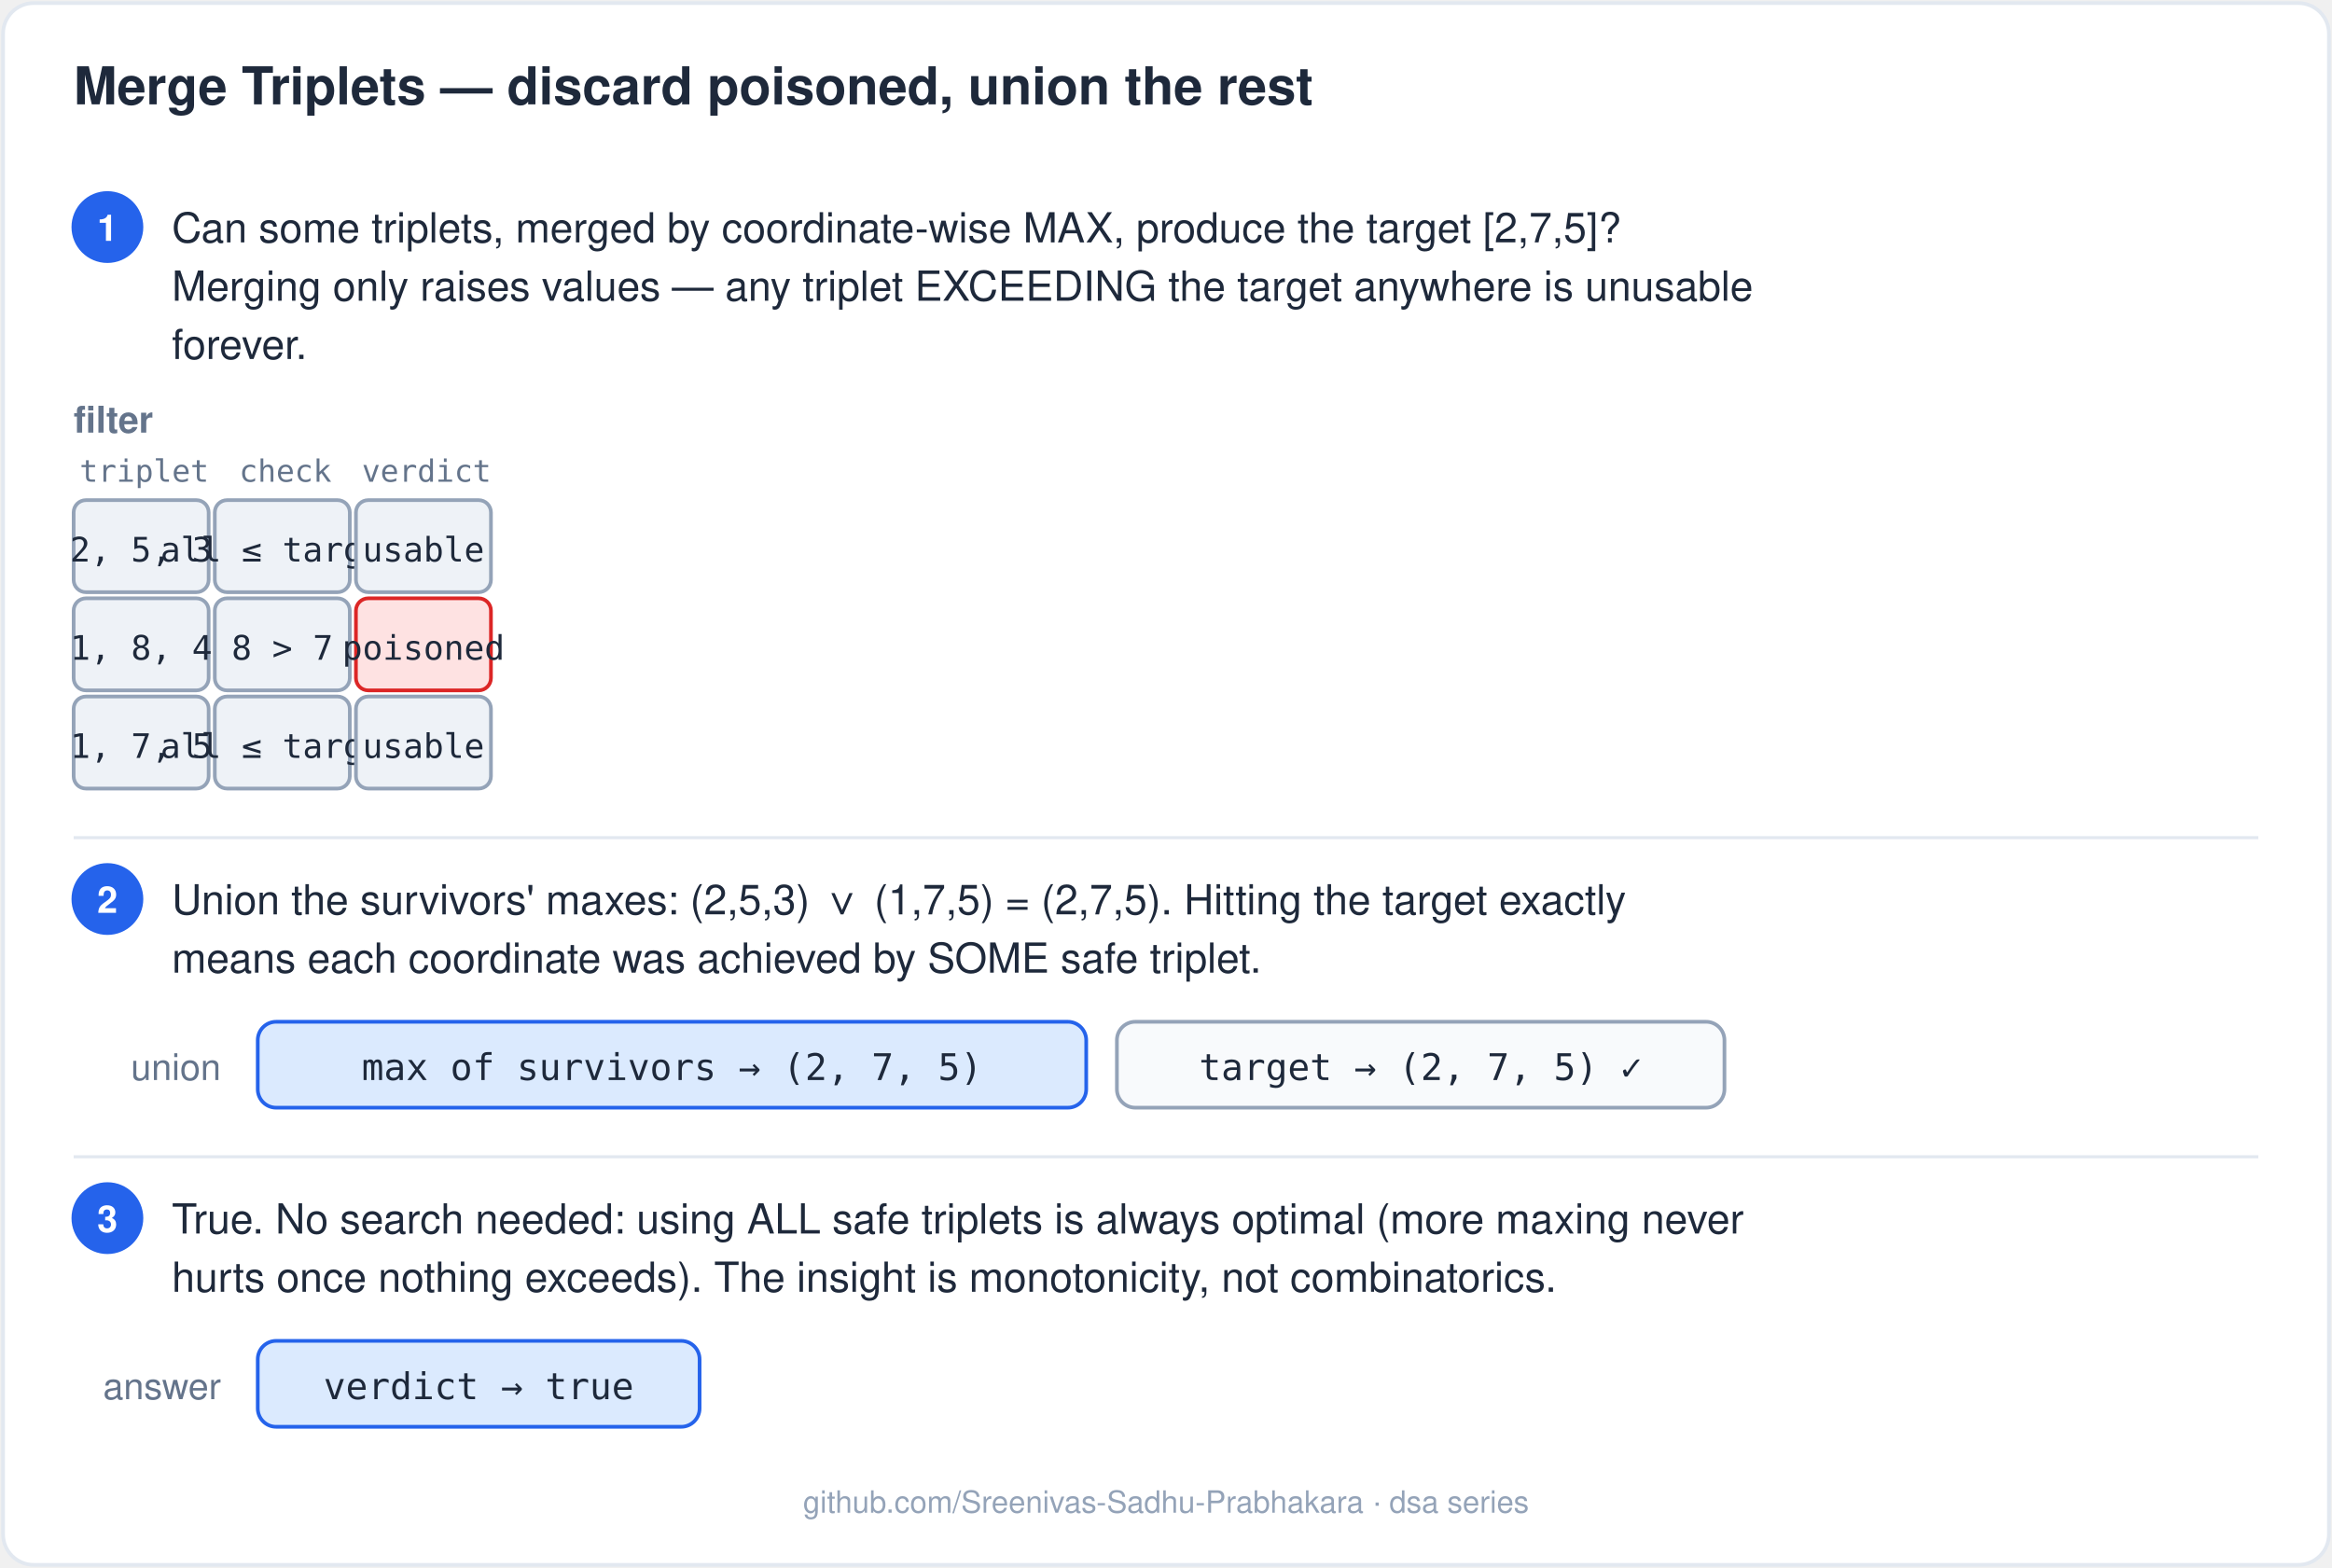
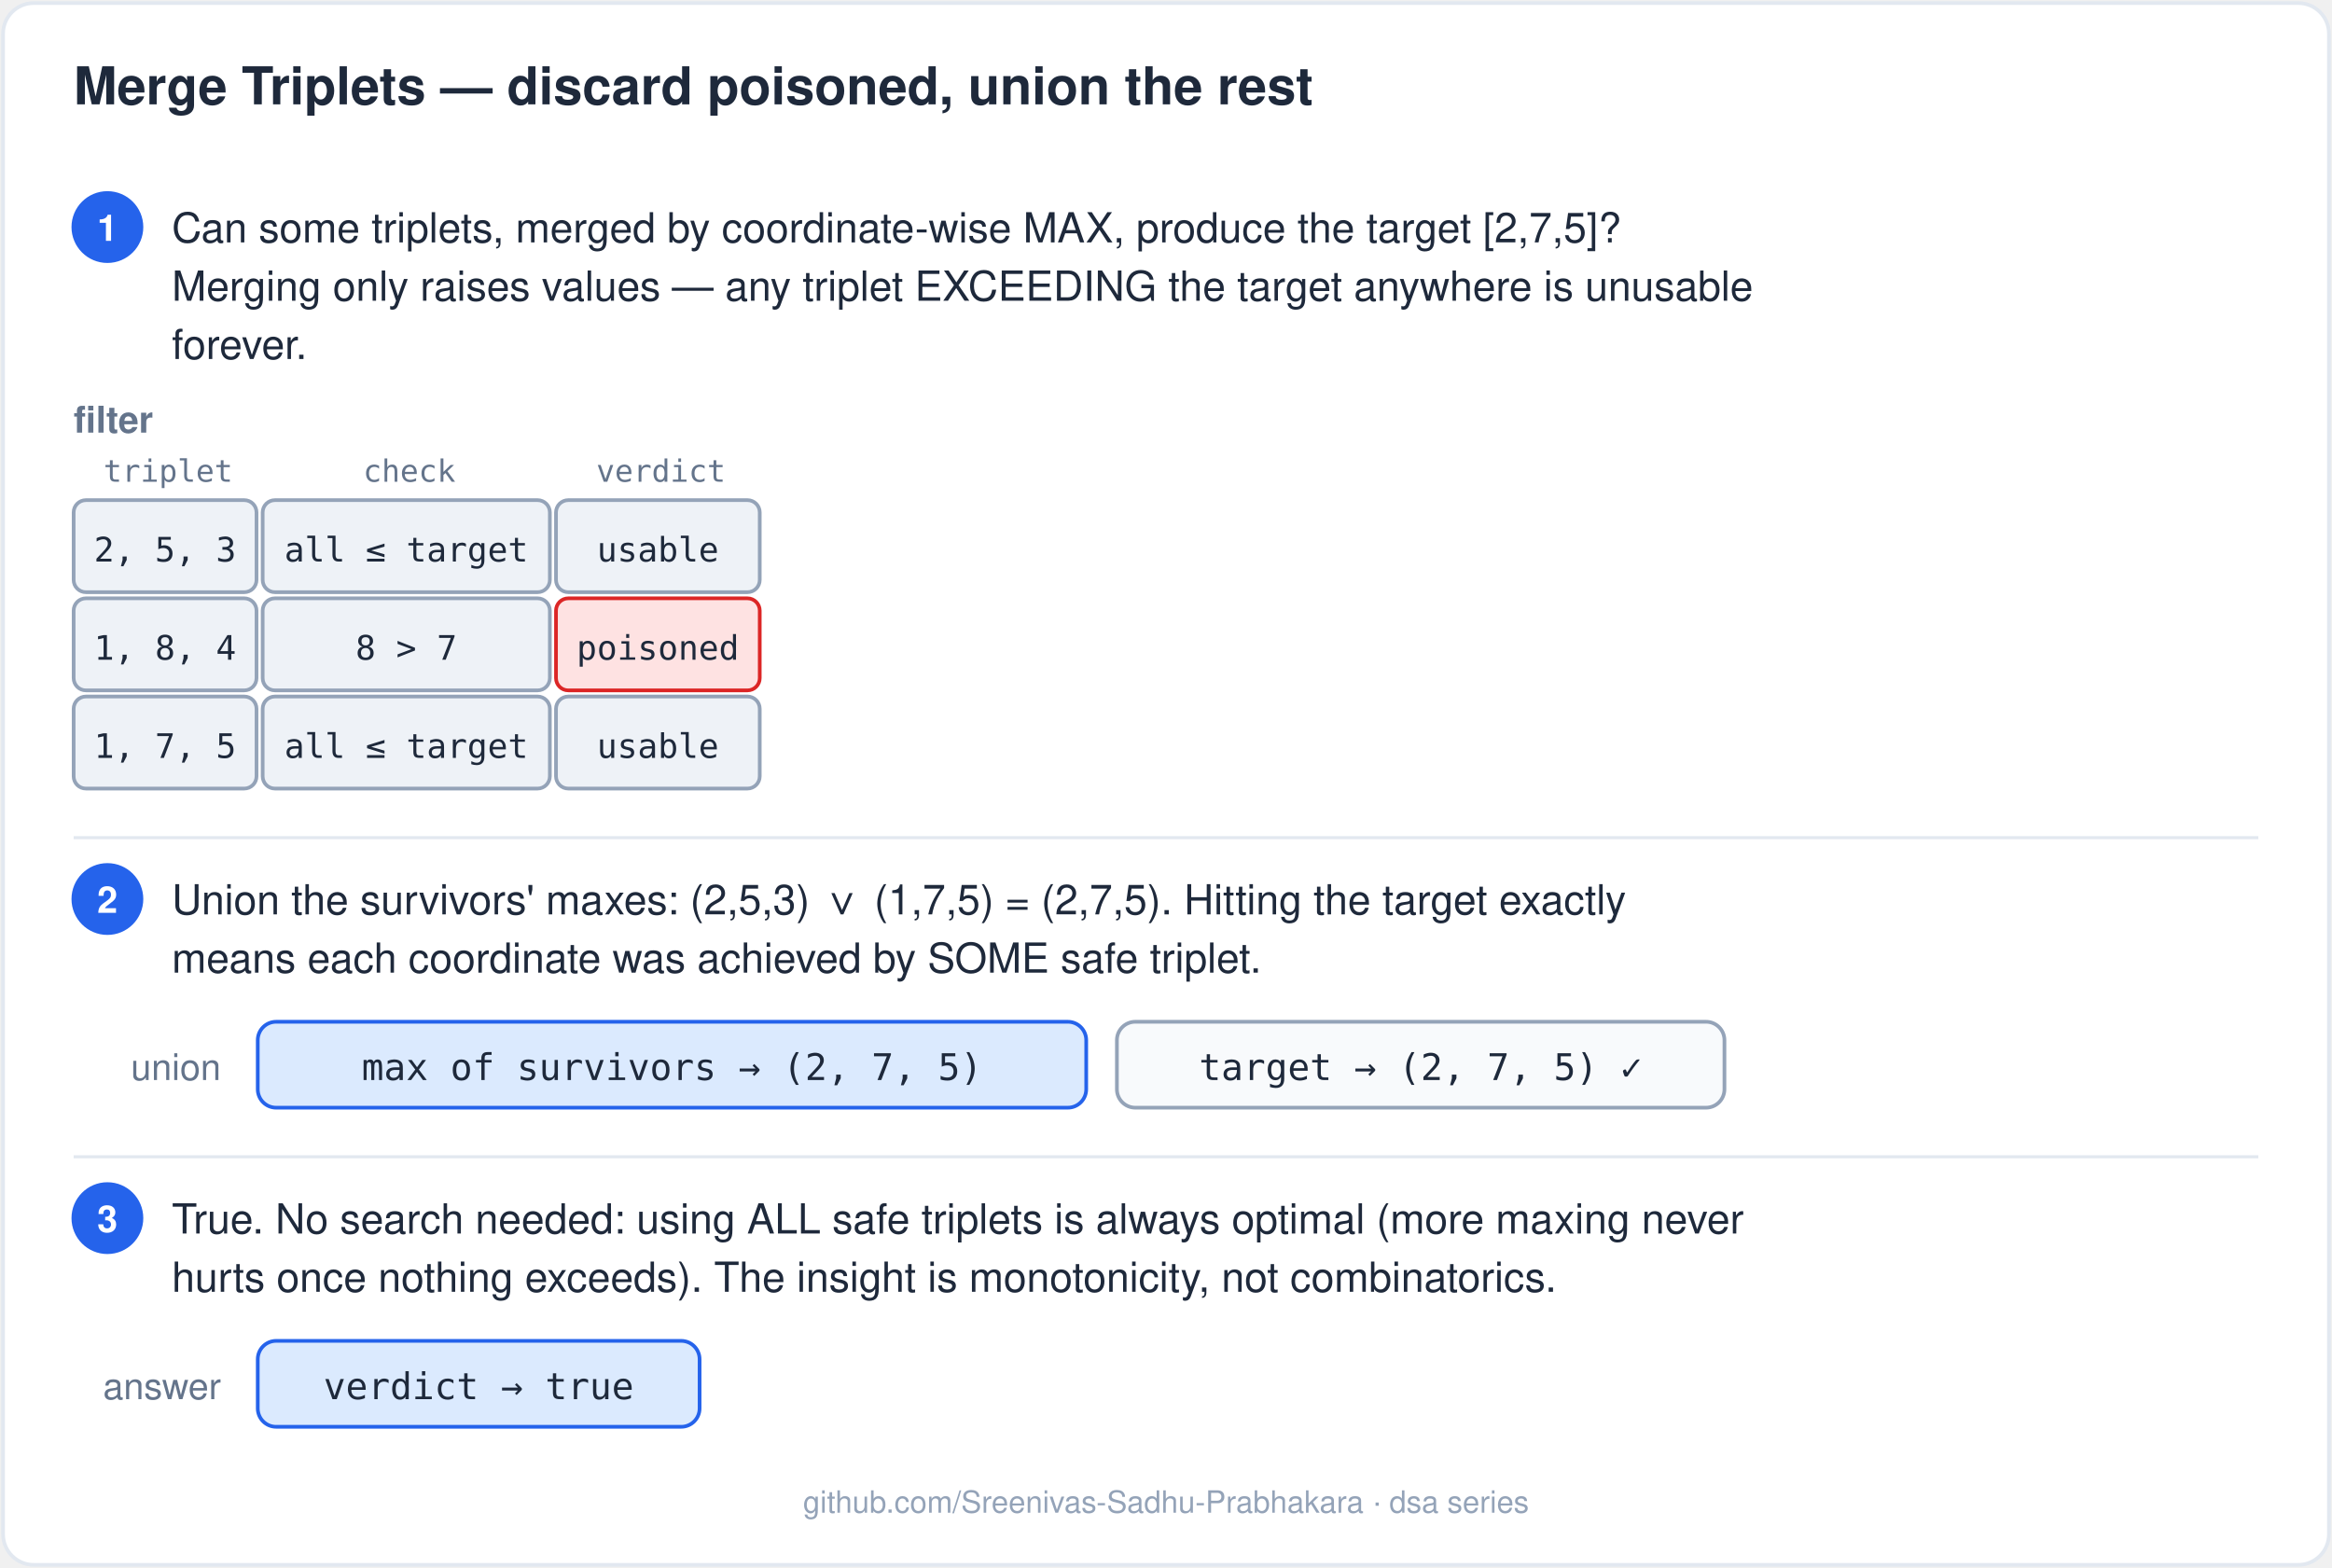
<svg xmlns="http://www.w3.org/2000/svg" width="760" height="511" viewBox="0 0 760 511" role="img" aria-label="Step-by-step visual walkthrough">
  <defs>
    <marker id="arr" markerWidth="8" markerHeight="8" refX="6" refY="3" orient="auto">
      <path d="M0,0 L7,3 L0,6 z" fill="context-stroke" />
    </marker>
  </defs>
  <rect x="1.0" y="1.0" width="758.0" height="509.0" rx="10" fill="#ffffff" stroke="#e2e8f0" stroke-width="1.2" />
  <text x="24.0" y="34.0" font-family="-apple-system,Segoe UI,Helvetica,Arial,sans-serif" font-size="17" fill="#1e293b" text-anchor="start" font-weight="600">Merge Triplets — discard poisoned, union the rest</text>
  <circle cx="35.0" cy="74.0" r="11" fill="#2563eb" stroke="#2563eb" stroke-width="1.4" />
  <text x="35.0" y="78.5" font-family="-apple-system,Segoe UI,Helvetica,Arial,sans-serif" font-size="12" fill="#ffffff" text-anchor="middle" font-weight="600">1</text>
  <text x="56.0" y="79.0" font-family="-apple-system,Segoe UI,Helvetica,Arial,sans-serif" font-size="13.5" fill="#1e293b" text-anchor="start">Can some triplets, merged by coordinate-wise MAX, produce the target [2,7,5]?</text>
  <text x="56.0" y="98.0" font-family="-apple-system,Segoe UI,Helvetica,Arial,sans-serif" font-size="13.5" fill="#1e293b" text-anchor="start">Merging only raises values — any triplet EXCEEDING the target anywhere is unusable</text>
  <text x="56.0" y="117.0" font-family="-apple-system,Segoe UI,Helvetica,Arial,sans-serif" font-size="13.5" fill="#1e293b" text-anchor="start">forever.</text>
  <text x="24.0" y="141.0" font-family="-apple-system,Segoe UI,Helvetica,Arial,sans-serif" font-size="12" fill="#64748b" text-anchor="start" font-weight="600">filter</text>
-   <text x="47.0" y="157.0" font-family="ui-monospace,Menlo,monospace" font-size="10" fill="#64748b" text-anchor="middle">triplet</text>
-   <text x="93.0" y="157.0" font-family="ui-monospace,Menlo,monospace" font-size="10" fill="#64748b" text-anchor="middle">check</text>
-   <text x="139.0" y="157.0" font-family="ui-monospace,Menlo,monospace" font-size="10" fill="#64748b" text-anchor="middle">verdict</text>
-   <rect x="24.0" y="163.0" width="44.0" height="30.0" rx="4" fill="#eef2f7" stroke="#94a3b8" stroke-width="1.2" />
-   <text x="46.0" y="183.0" font-family="ui-monospace,Menlo,monospace" font-size="11" fill="#1e293b" text-anchor="middle">2, 5, 3</text>
-   <rect x="70.0" y="163.0" width="44.0" height="30.0" rx="4" fill="#eef2f7" stroke="#94a3b8" stroke-width="1.2" />
-   <text x="92.0" y="183.0" font-family="ui-monospace,Menlo,monospace" font-size="11" fill="#1e293b" text-anchor="middle">all ≤ target</text>
-   <rect x="116.0" y="163.0" width="44.0" height="30.0" rx="4" fill="#eef2f7" stroke="#94a3b8" stroke-width="1.2" />
-   <text x="138.0" y="183.0" font-family="ui-monospace,Menlo,monospace" font-size="11" fill="#1e293b" text-anchor="middle">usable</text>
-   <rect x="24.0" y="195.0" width="44.0" height="30.0" rx="4" fill="#eef2f7" stroke="#94a3b8" stroke-width="1.2" />
-   <text x="46.0" y="215.0" font-family="ui-monospace,Menlo,monospace" font-size="11" fill="#1e293b" text-anchor="middle">1, 8, 4</text>
-   <rect x="70.0" y="195.0" width="44.0" height="30.0" rx="4" fill="#eef2f7" stroke="#94a3b8" stroke-width="1.2" />
-   <text x="92.0" y="215.0" font-family="ui-monospace,Menlo,monospace" font-size="11" fill="#1e293b" text-anchor="middle">8 &gt; 7</text>
-   <rect x="116.0" y="195.0" width="44.0" height="30.0" rx="4" fill="#fee2e2" stroke="#dc2626" stroke-width="1.2" />
-   <text x="138.0" y="215.0" font-family="ui-monospace,Menlo,monospace" font-size="11" fill="#1e293b" text-anchor="middle">poisoned</text>
-   <rect x="24.0" y="227.0" width="44.0" height="30.0" rx="4" fill="#eef2f7" stroke="#94a3b8" stroke-width="1.2" />
-   <text x="46.0" y="247.0" font-family="ui-monospace,Menlo,monospace" font-size="11" fill="#1e293b" text-anchor="middle">1, 7, 5</text>
-   <rect x="70.0" y="227.0" width="44.0" height="30.0" rx="4" fill="#eef2f7" stroke="#94a3b8" stroke-width="1.2" />
-   <text x="92.0" y="247.0" font-family="ui-monospace,Menlo,monospace" font-size="11" fill="#1e293b" text-anchor="middle">all ≤ target</text>
-   <rect x="116.0" y="227.0" width="44.0" height="30.0" rx="4" fill="#eef2f7" stroke="#94a3b8" stroke-width="1.2" />
-   <text x="138.0" y="247.0" font-family="ui-monospace,Menlo,monospace" font-size="11" fill="#1e293b" text-anchor="middle">usable</text>
+   <text x="54.8" y="157.0" font-family="ui-monospace,Menlo,monospace" font-size="10" fill="#64748b" text-anchor="middle">triplet</text>
+   <text x="133.4" y="157.0" font-family="ui-monospace,Menlo,monospace" font-size="10" fill="#64748b" text-anchor="middle">check</text>
+   <text x="215.4" y="157.0" font-family="ui-monospace,Menlo,monospace" font-size="10" fill="#64748b" text-anchor="middle">verdict</text>
+   <rect x="24.0" y="163.0" width="59.6" height="30.0" rx="4" fill="#eef2f7" stroke="#94a3b8" stroke-width="1.2" />
+   <text x="53.8" y="183.0" font-family="ui-monospace,Menlo,monospace" font-size="11" fill="#1e293b" text-anchor="middle">2, 5, 3</text>
+   <rect x="85.6" y="163.0" width="93.6" height="30.0" rx="4" fill="#eef2f7" stroke="#94a3b8" stroke-width="1.2" />
+   <text x="132.4" y="183.0" font-family="ui-monospace,Menlo,monospace" font-size="11" fill="#1e293b" text-anchor="middle">all ≤ target</text>
+   <rect x="181.2" y="163.0" width="66.4" height="30.0" rx="4" fill="#eef2f7" stroke="#94a3b8" stroke-width="1.2" />
+   <text x="214.4" y="183.0" font-family="ui-monospace,Menlo,monospace" font-size="11" fill="#1e293b" text-anchor="middle">usable</text>
+   <rect x="24.0" y="195.0" width="59.6" height="30.0" rx="4" fill="#eef2f7" stroke="#94a3b8" stroke-width="1.2" />
+   <text x="53.8" y="215.0" font-family="ui-monospace,Menlo,monospace" font-size="11" fill="#1e293b" text-anchor="middle">1, 8, 4</text>
+   <rect x="85.6" y="195.0" width="93.6" height="30.0" rx="4" fill="#eef2f7" stroke="#94a3b8" stroke-width="1.2" />
+   <text x="132.4" y="215.0" font-family="ui-monospace,Menlo,monospace" font-size="11" fill="#1e293b" text-anchor="middle">8 &gt; 7</text>
+   <rect x="181.2" y="195.0" width="66.4" height="30.0" rx="4" fill="#fee2e2" stroke="#dc2626" stroke-width="1.2" />
+   <text x="214.4" y="215.0" font-family="ui-monospace,Menlo,monospace" font-size="11" fill="#1e293b" text-anchor="middle">poisoned</text>
+   <rect x="24.0" y="227.0" width="59.6" height="30.0" rx="4" fill="#eef2f7" stroke="#94a3b8" stroke-width="1.2" />
+   <text x="53.8" y="247.0" font-family="ui-monospace,Menlo,monospace" font-size="11" fill="#1e293b" text-anchor="middle">1, 7, 5</text>
+   <rect x="85.6" y="227.0" width="93.6" height="30.0" rx="4" fill="#eef2f7" stroke="#94a3b8" stroke-width="1.2" />
+   <text x="132.4" y="247.0" font-family="ui-monospace,Menlo,monospace" font-size="11" fill="#1e293b" text-anchor="middle">all ≤ target</text>
+   <rect x="181.2" y="227.0" width="66.4" height="30.0" rx="4" fill="#eef2f7" stroke="#94a3b8" stroke-width="1.2" />
+   <text x="214.4" y="247.0" font-family="ui-monospace,Menlo,monospace" font-size="11" fill="#1e293b" text-anchor="middle">usable</text>
  <line x1="24.0" y1="273.0" x2="736.0" y2="273.0" stroke="#e2e8f0" stroke-width="1" />
  <circle cx="35.0" cy="293.0" r="11" fill="#2563eb" stroke="#2563eb" stroke-width="1.4" />
  <text x="35.0" y="297.5" font-family="-apple-system,Segoe UI,Helvetica,Arial,sans-serif" font-size="12" fill="#ffffff" text-anchor="middle" font-weight="600">2</text>
  <text x="56.0" y="298.0" font-family="-apple-system,Segoe UI,Helvetica,Arial,sans-serif" font-size="13.5" fill="#1e293b" text-anchor="start">Union the survivors' maxes: (2,5,3) ∨ (1,7,5) = (2,7,5). Hitting the target exactly</text>
  <text x="56.0" y="317.0" font-family="-apple-system,Segoe UI,Helvetica,Arial,sans-serif" font-size="13.5" fill="#1e293b" text-anchor="start">means each coordinate was achieved by SOME safe triplet.</text>
  <text x="72.0" y="352.0" font-family="-apple-system,Segoe UI,Helvetica,Arial,sans-serif" font-size="12" fill="#64748b" text-anchor="end">union</text>
  <rect x="84.0" y="333.0" width="270.0" height="28.0" rx="6" fill="#dbeafe" stroke="#2563eb" stroke-width="1.2" />
  <text x="219.0" y="352.0" font-family="ui-monospace,Menlo,monospace" font-size="12" fill="#1e293b" text-anchor="middle">max of survivors → (2, 7, 5)</text>
  <rect x="364.0" y="333.0" width="198.0" height="28.0" rx="6" fill="#f8fafc" stroke="#94a3b8" stroke-width="1.2" />
  <text x="463.0" y="352.0" font-family="ui-monospace,Menlo,monospace" font-size="12" fill="#1e293b" text-anchor="middle">target → (2, 7, 5) ✓</text>
  <line x1="24.0" y1="377.0" x2="736.0" y2="377.0" stroke="#e2e8f0" stroke-width="1" />
  <circle cx="35.0" cy="397.0" r="11" fill="#2563eb" stroke="#2563eb" stroke-width="1.4" />
  <text x="35.0" y="401.5" font-family="-apple-system,Segoe UI,Helvetica,Arial,sans-serif" font-size="12" fill="#ffffff" text-anchor="middle" font-weight="600">3</text>
  <text x="56.0" y="402.0" font-family="-apple-system,Segoe UI,Helvetica,Arial,sans-serif" font-size="13.5" fill="#1e293b" text-anchor="start">True. No search needed: using ALL safe triplets is always optimal (more maxing never</text>
  <text x="56.0" y="421.0" font-family="-apple-system,Segoe UI,Helvetica,Arial,sans-serif" font-size="13.5" fill="#1e293b" text-anchor="start">hurts once nothing exceeds). The insight is monotonicity, not combinatorics.</text>
  <text x="72.0" y="456.0" font-family="-apple-system,Segoe UI,Helvetica,Arial,sans-serif" font-size="12" fill="#64748b" text-anchor="end">answer</text>
  <rect x="84.0" y="437.0" width="144.0" height="28.0" rx="6" fill="#dbeafe" stroke="#2563eb" stroke-width="1.2" />
  <text x="156.0" y="456.0" font-family="ui-monospace,Menlo,monospace" font-size="12" fill="#1e293b" text-anchor="middle">verdict → true</text>
  <text x="380.0" y="493.0" font-family="-apple-system,Segoe UI,Helvetica,Arial,sans-serif" font-size="10" fill="#94a3b8" text-anchor="middle">github.com/Sreenivas-Sadhu-Prabhakara · dsa series</text>
</svg>
